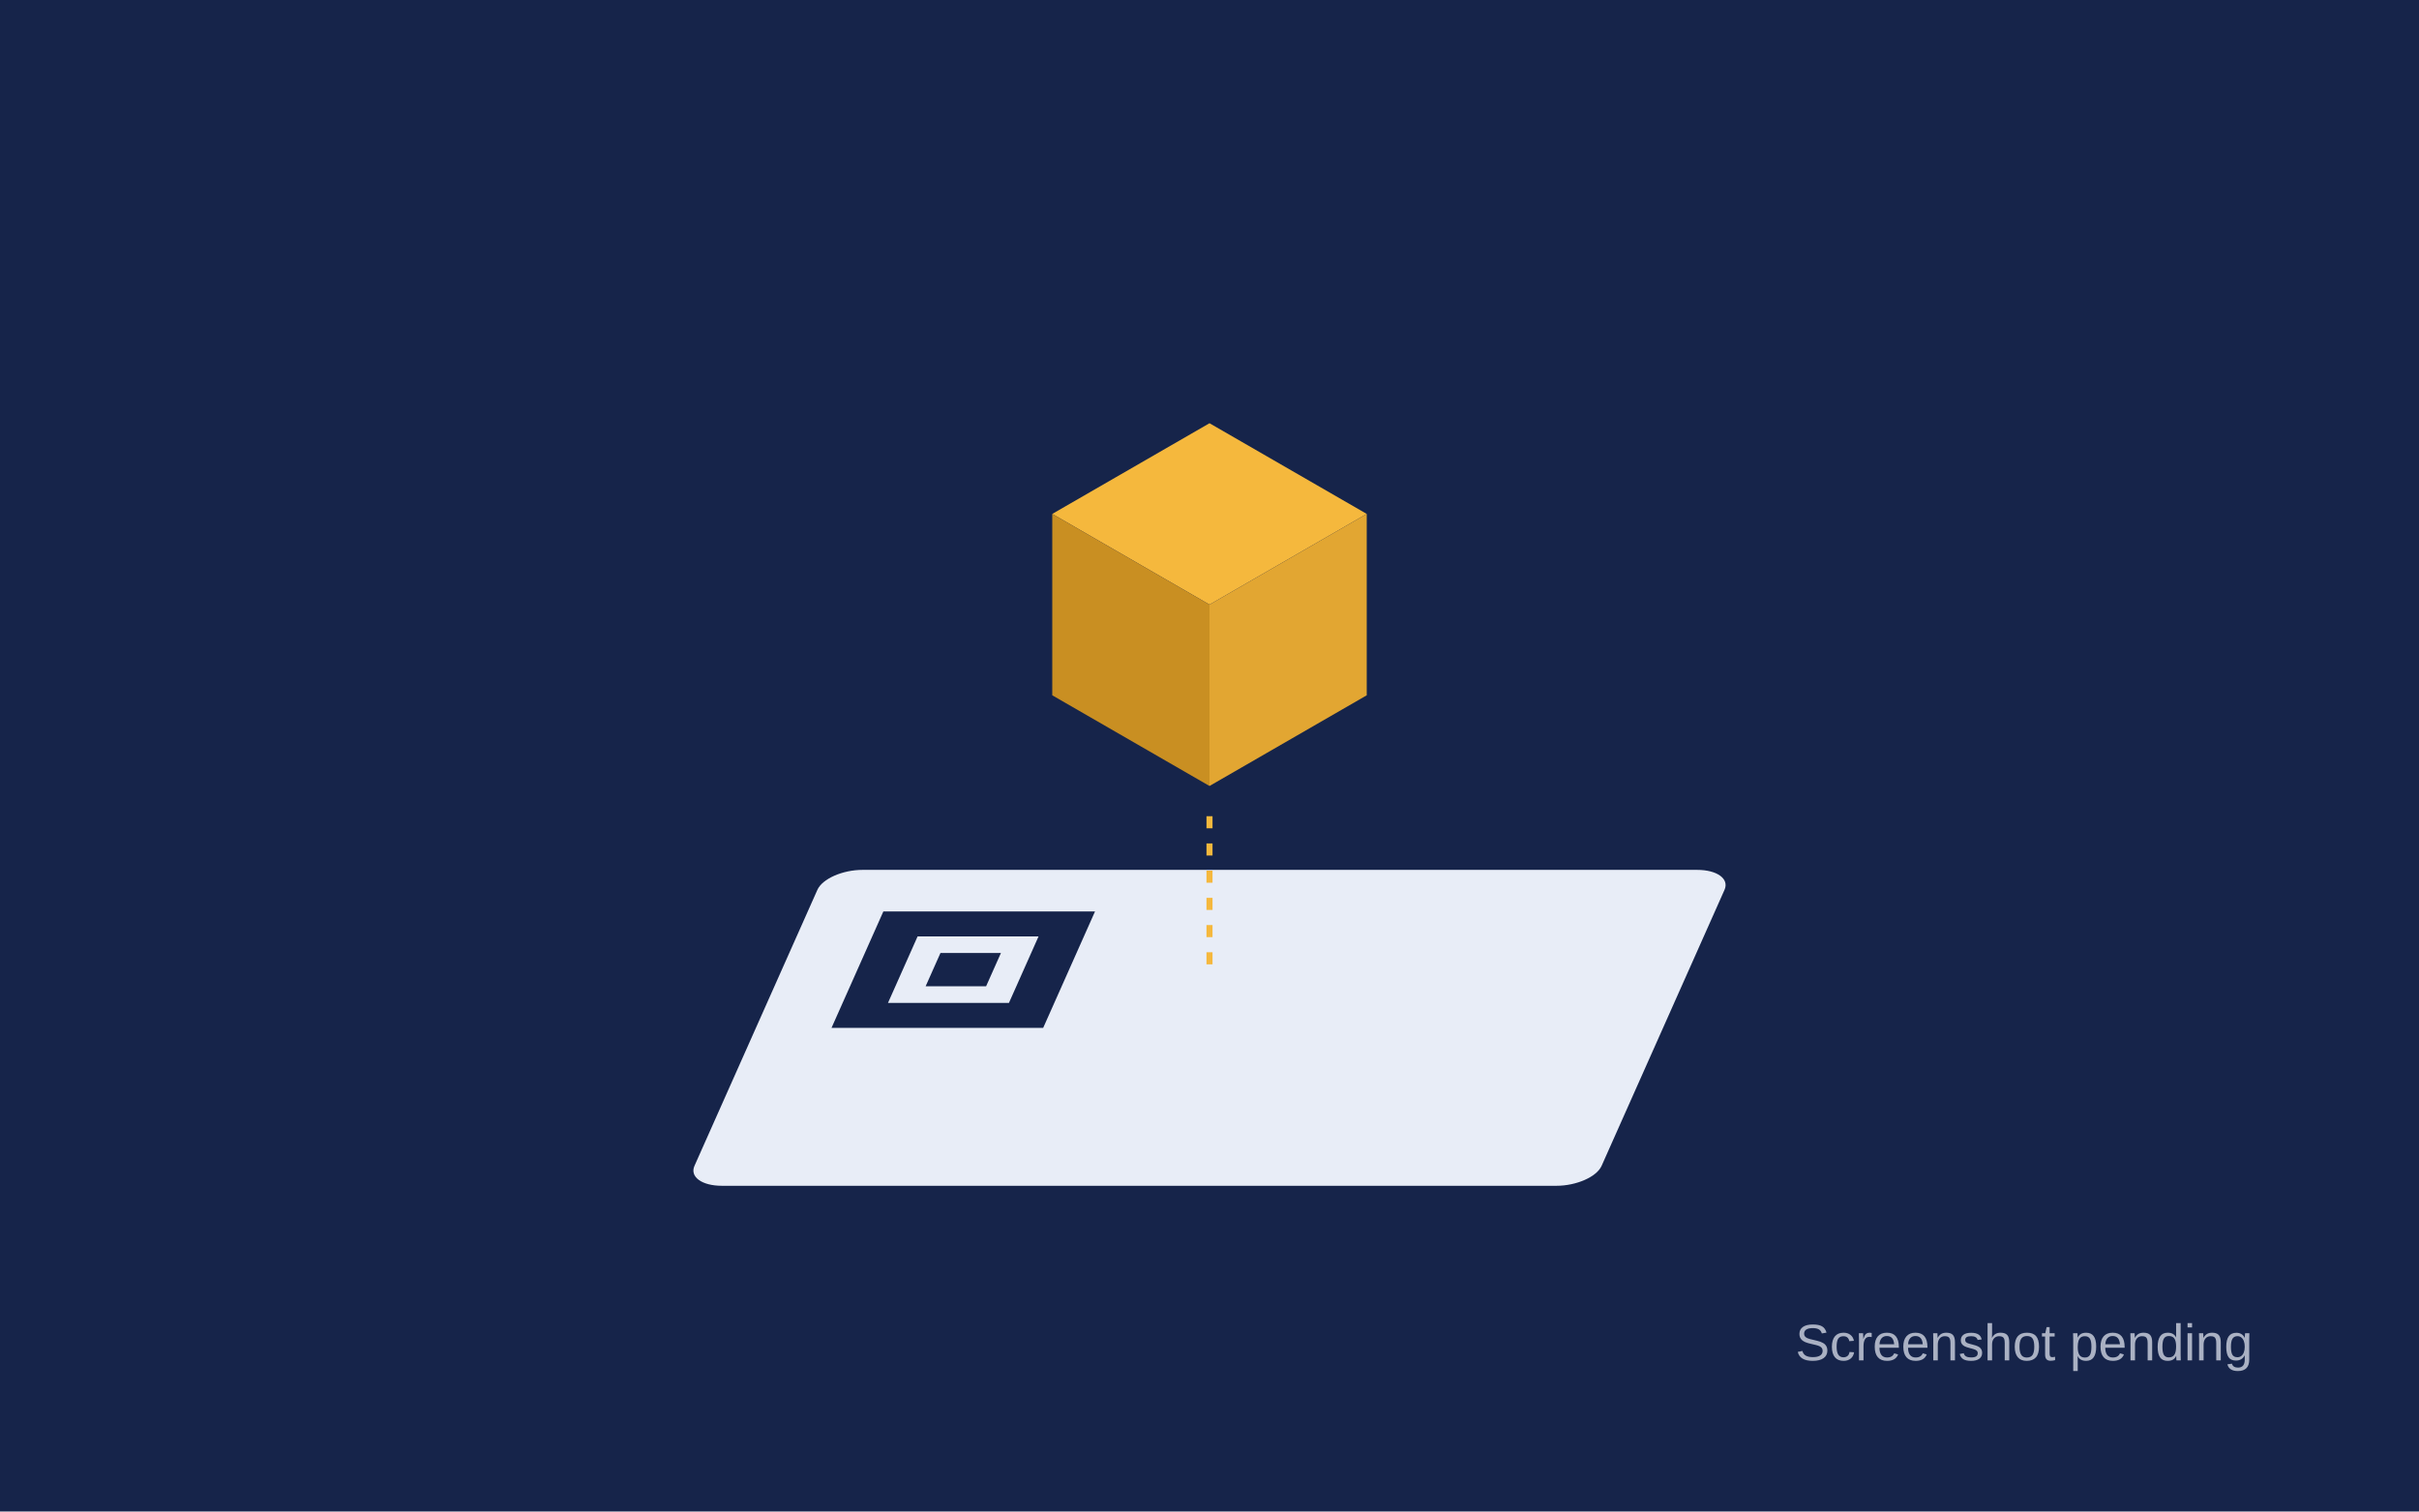
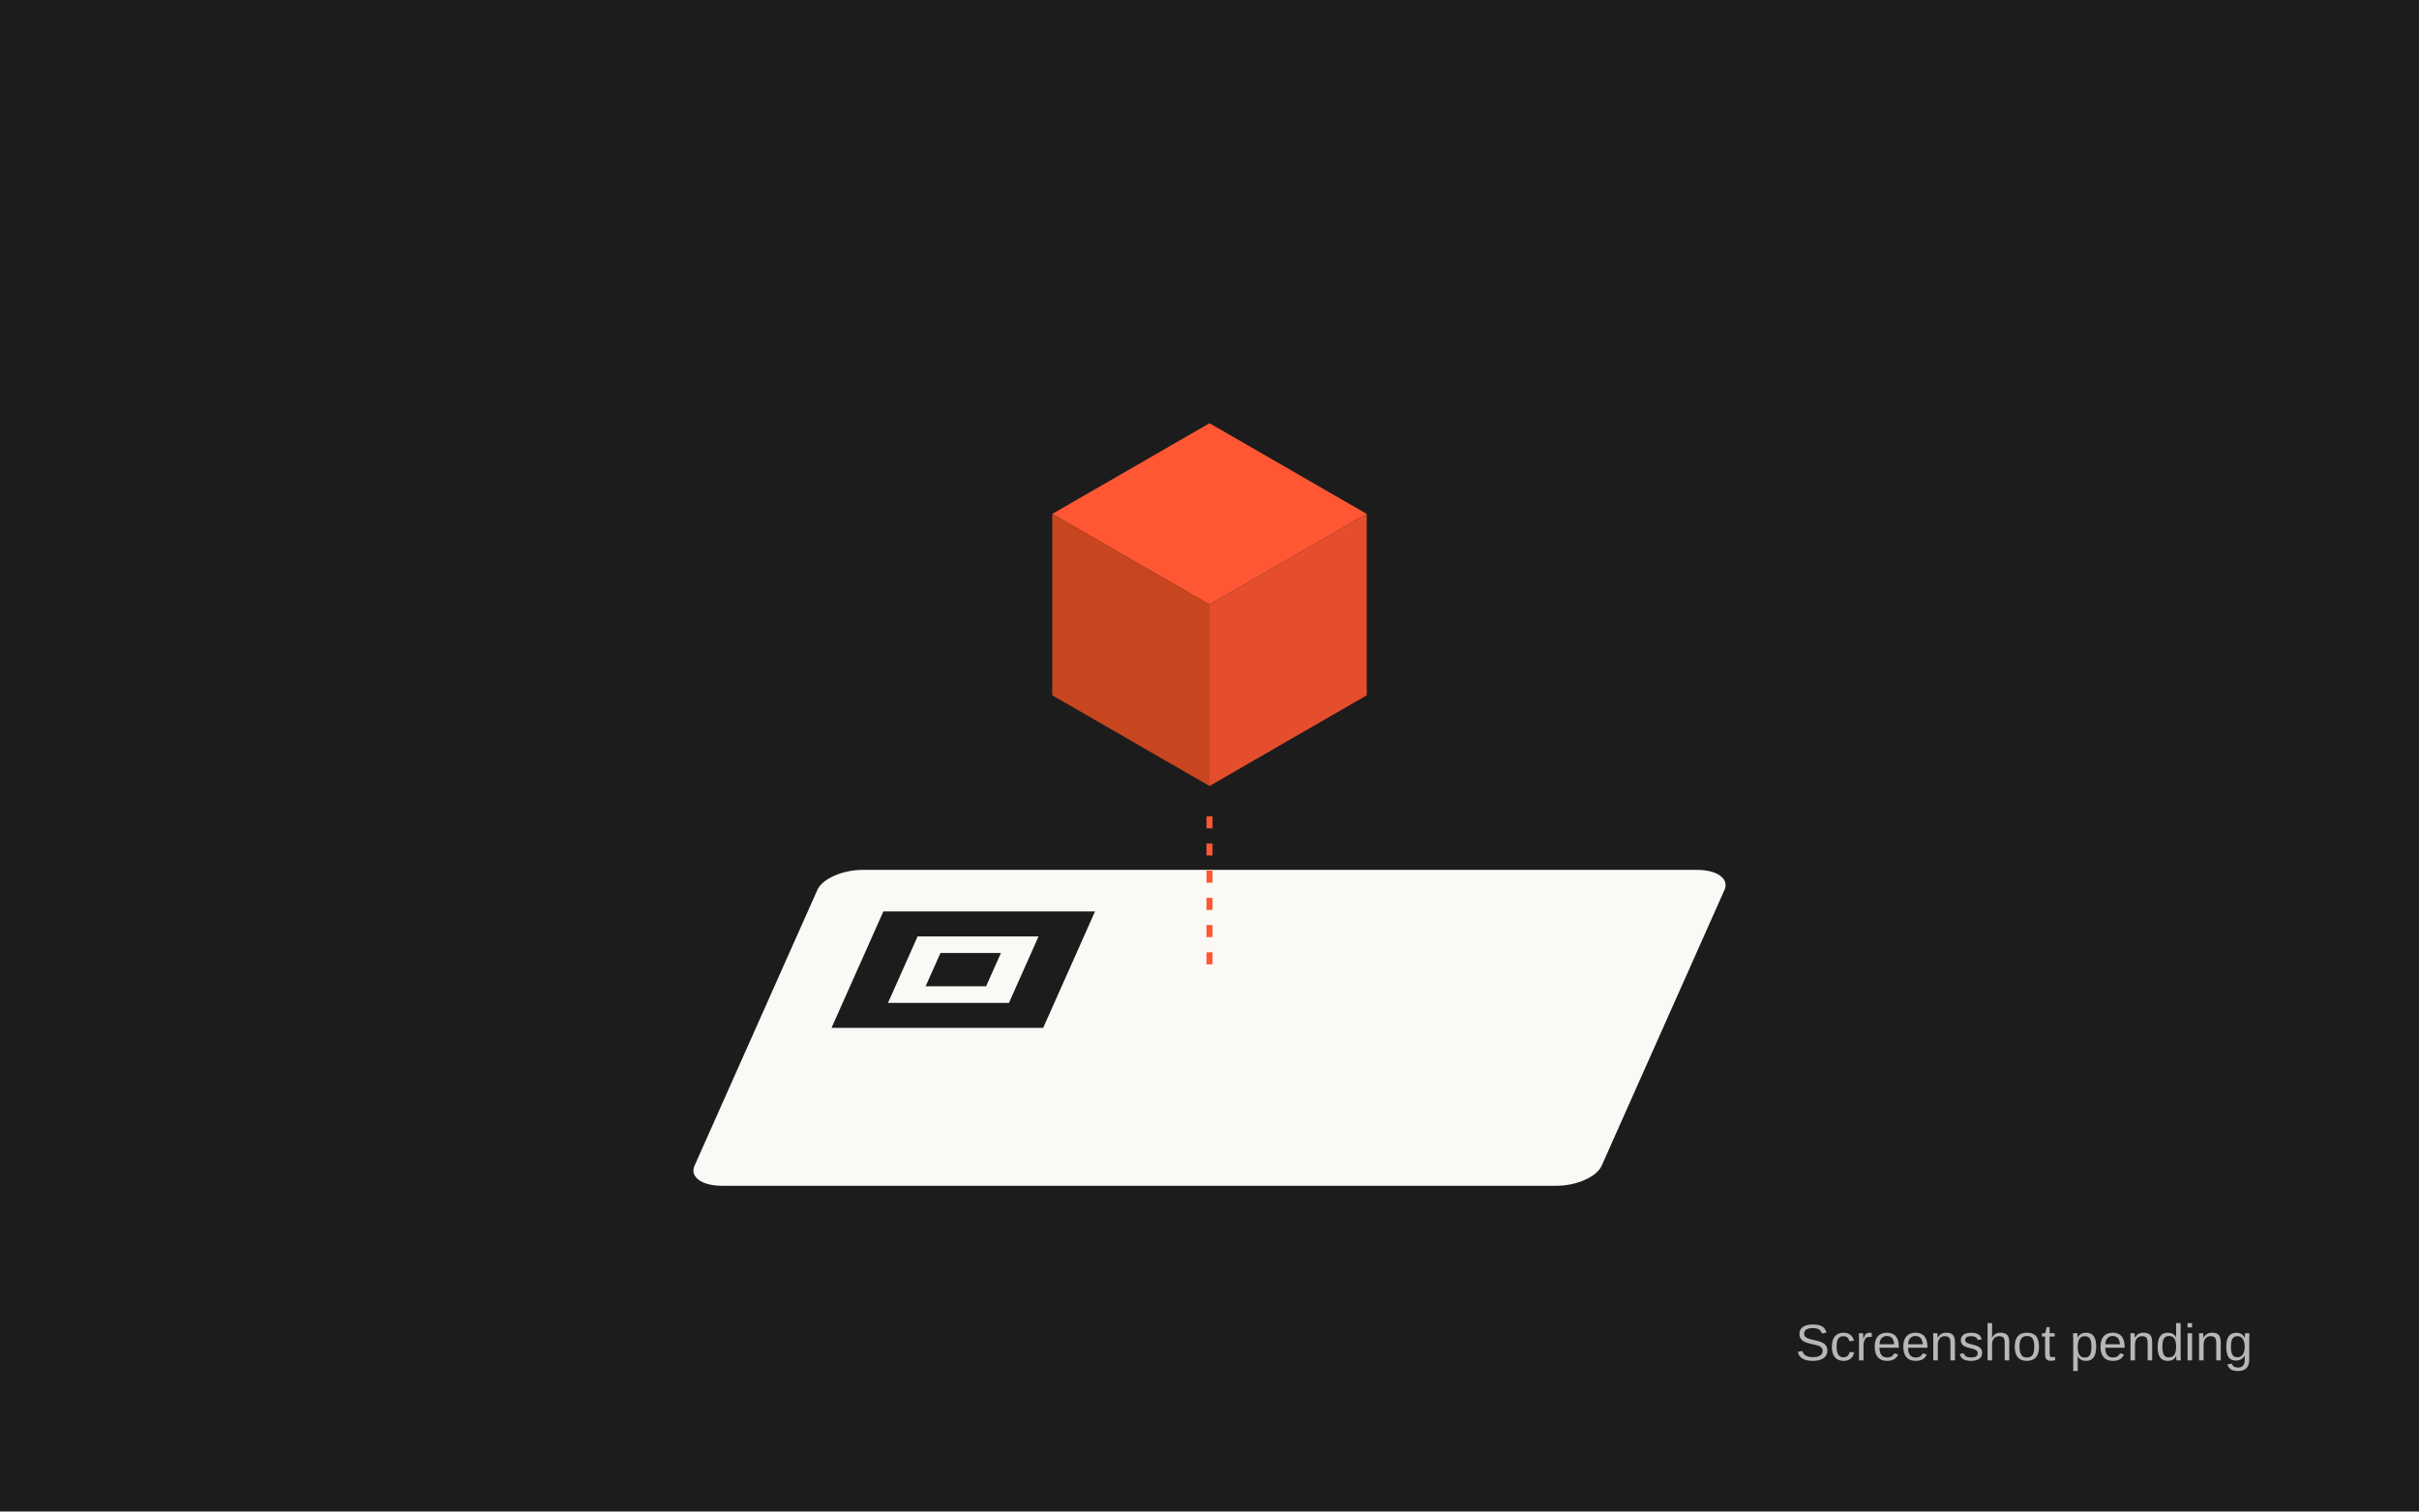
<svg xmlns="http://www.w3.org/2000/svg" viewBox="0 0 1600 1000" width="1600" height="1000">
-   <rect width="1600" height="1000" fill="#16244A" />
+   <rect width="1600" height="1000" fill="#1C1C1C" />
  <g transform="translate(800 680) skewX(-24) scale(1 .55)">
-     <rect x="-300" y="-190" width="600" height="380" rx="24" fill="#E8EDF7" />
-     <rect x="-250" y="-140" width="140" height="140" fill="#16244A" />
-     <rect x="-220" y="-110" width="80" height="80" fill="#E8EDF7" />
-     <rect x="-200" y="-90" width="40" height="40" fill="#16244A" />
+     <rect x="-300" y="-190" width="600" height="380" rx="24" fill="#FAF9F6" />
+     <rect x="-250" y="-140" width="140" height="140" fill="#1C1C1C" />
+     <rect x="-220" y="-110" width="80" height="80" fill="#FAF9F6" />
+     <rect x="-200" y="-90" width="40" height="40" fill="#1C1C1C" />
  </g>
-   <polygon points="800,280 904,340 800,400 696,340" fill="#F5B83D" />
-   <polygon points="696,340 800,400 800,520 696,460" fill="#C98F22" />
-   <polygon points="904,340 800,400 800,520 904,460" fill="#E2A632" />
-   <line x1="800" y1="540" x2="800" y2="640" stroke="#F5B83D" stroke-width="4" stroke-dasharray="8 10" />
-   <text x="1490" y="900" text-anchor="end" font-family="Arial,Helvetica,sans-serif" font-size="34" fill="#E8EDF7" opacity=".7">Screenshot pending</text>
+   <polygon points="800,280 904,340 800,400 696,340" fill="#FF5733" />
+   <polygon points="696,340 800,400 800,520 696,460" fill="#C8461F" />
+   <polygon points="904,340 800,400 800,520 904,460" fill="#E54E2D" />
+   <line x1="800" y1="540" x2="800" y2="640" stroke="#FF5733" stroke-width="4" stroke-dasharray="8 10" />
+   <text x="1490" y="900" text-anchor="end" font-family="Arial,Helvetica,sans-serif" font-size="34" fill="#FAF9F6" opacity=".7">Screenshot pending</text>
</svg>
